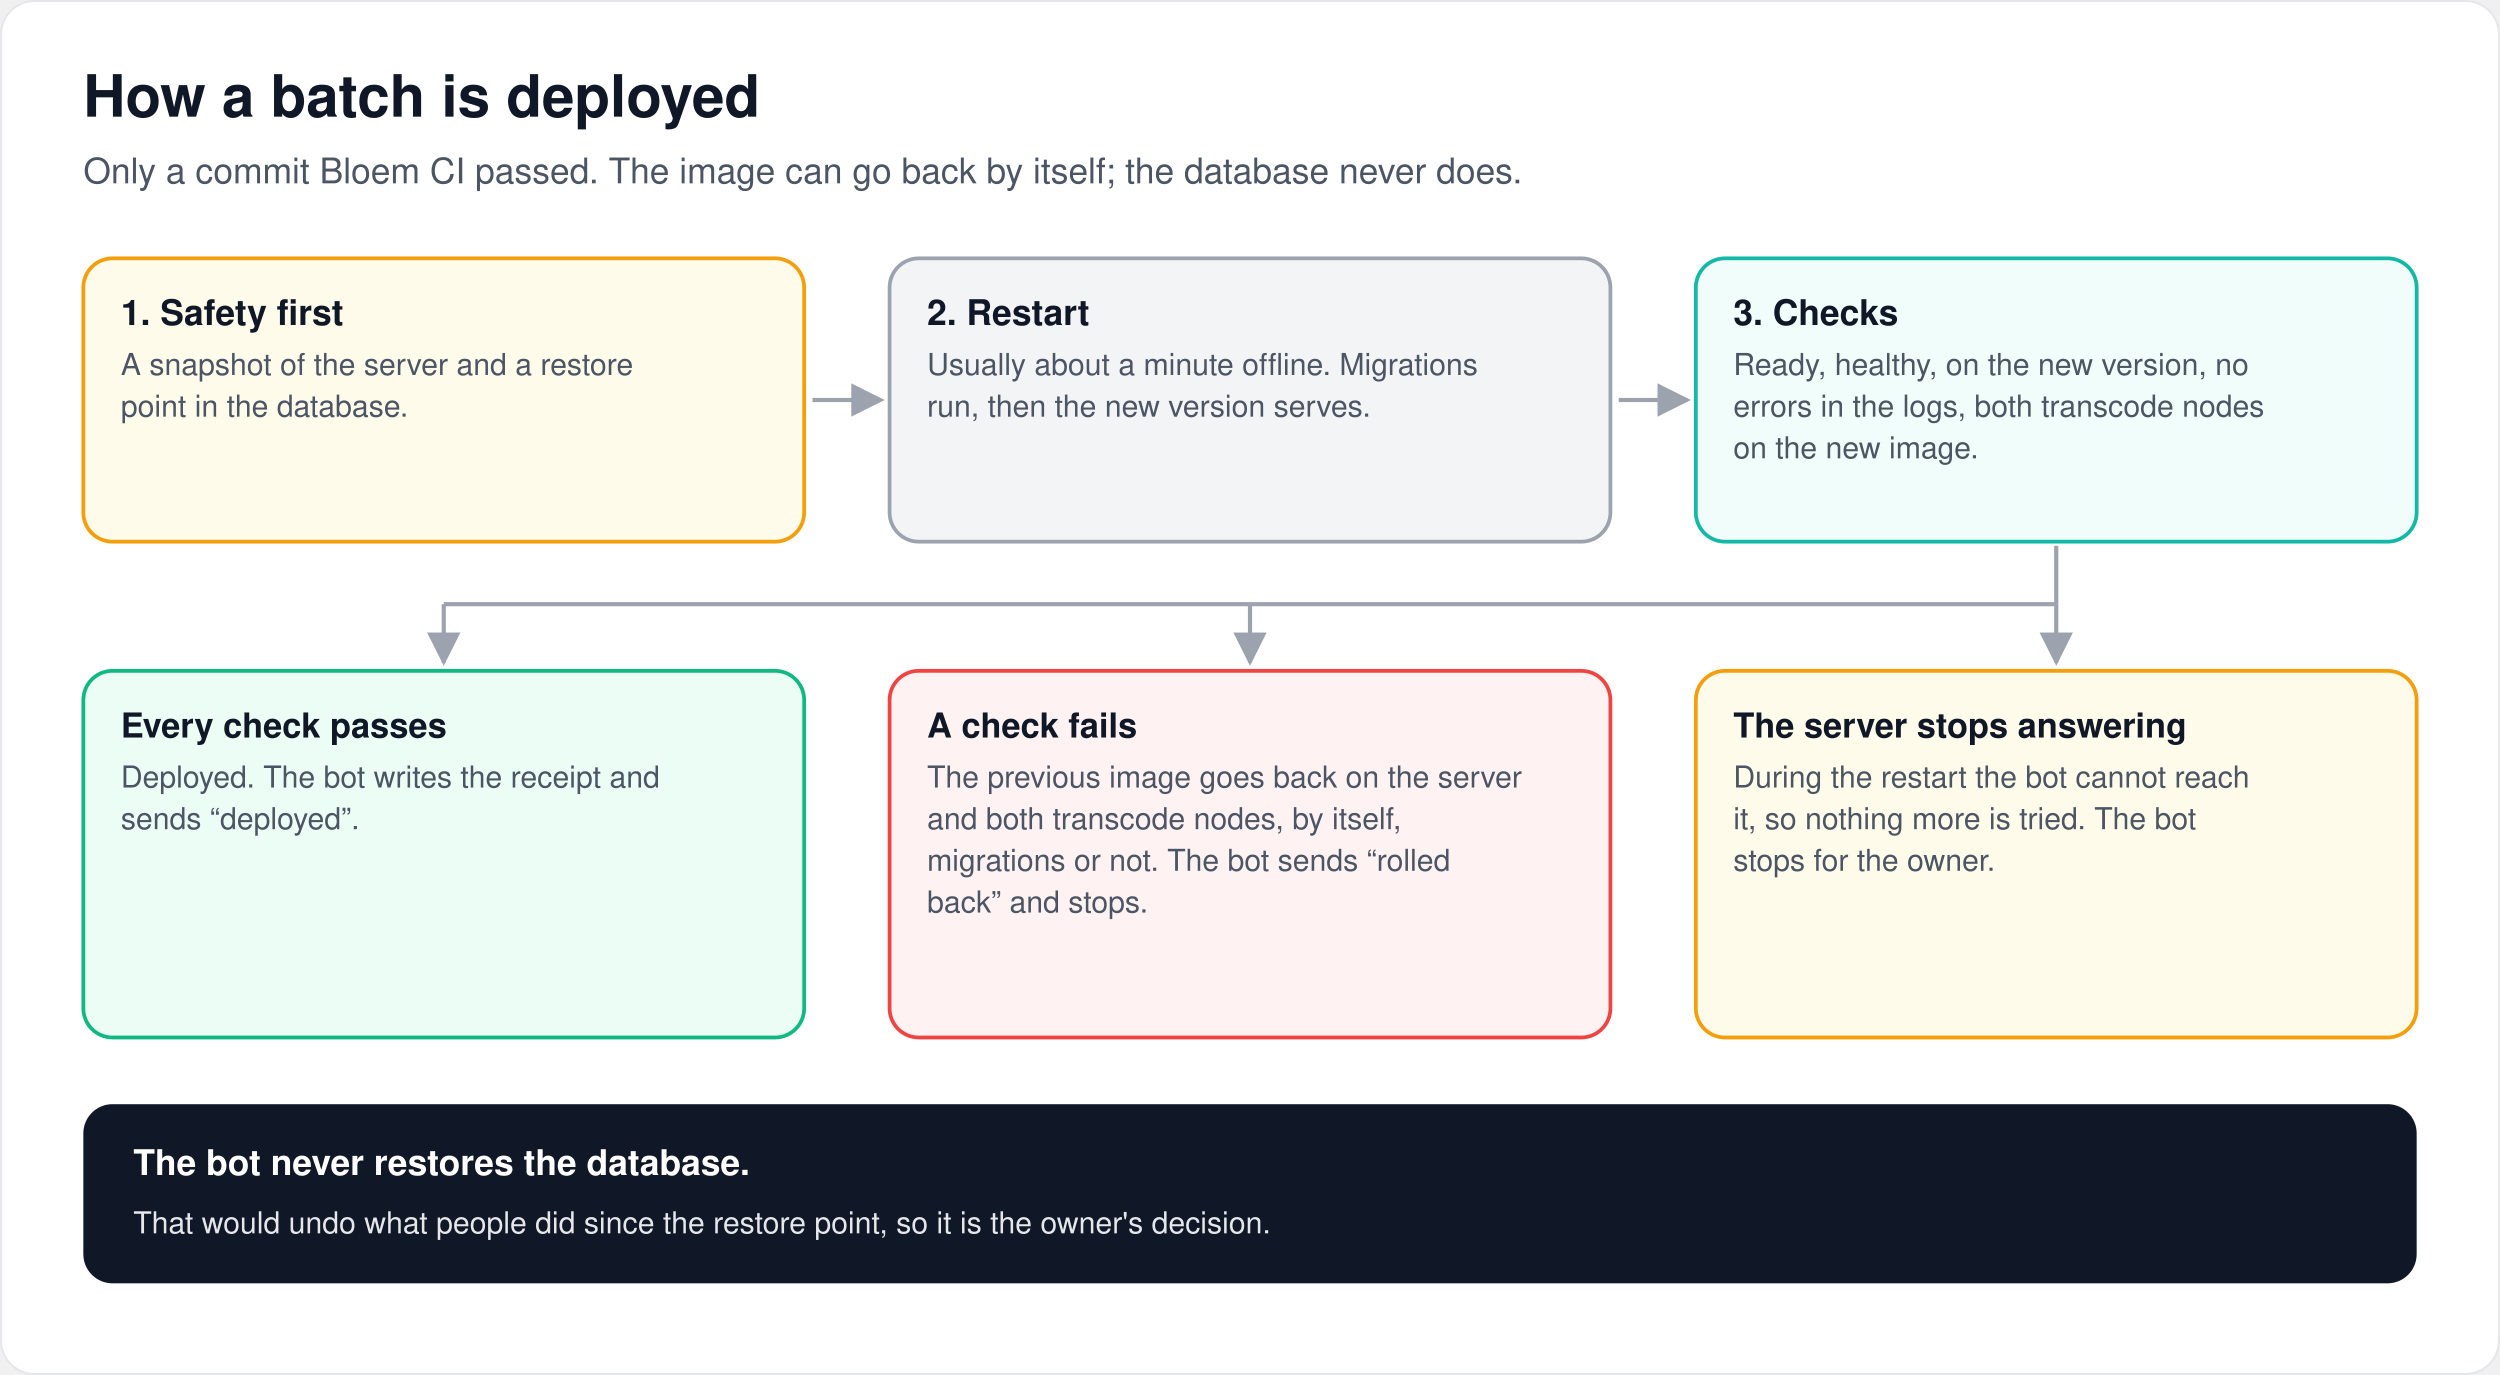
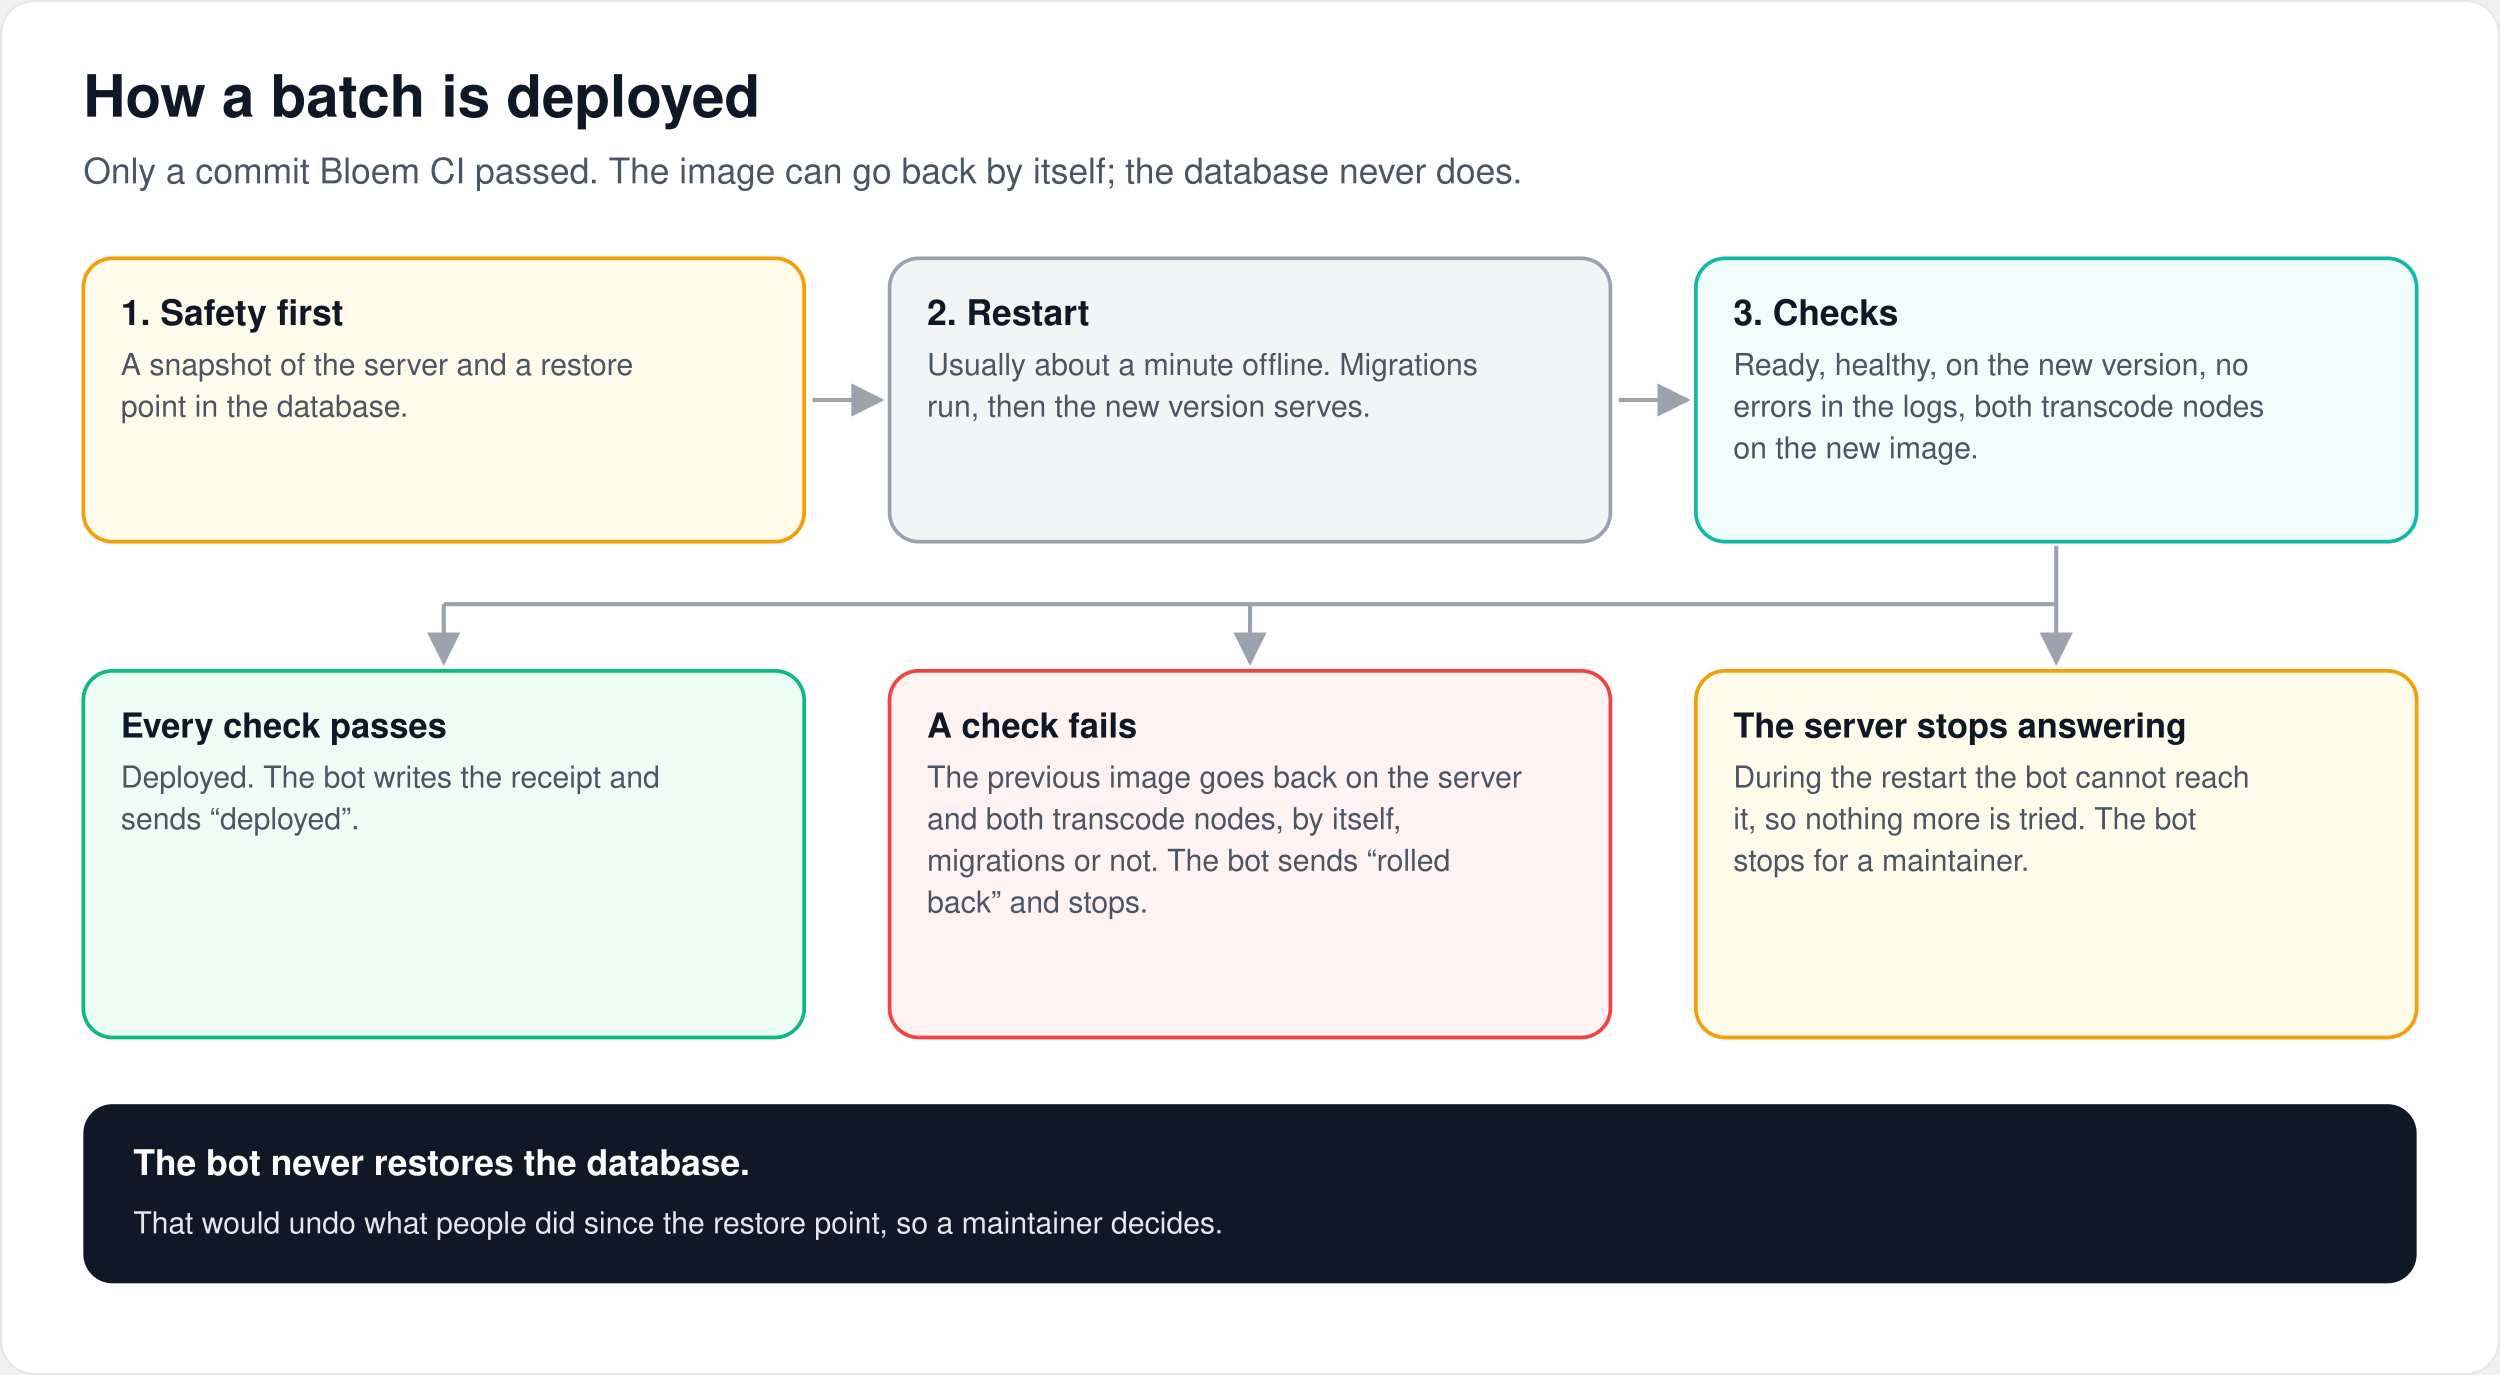
<svg xmlns="http://www.w3.org/2000/svg" width="1200" height="660" viewBox="0 0 1200 660" role="img" aria-labelledby="t d" font-family="'Segoe UI', 'Helvetica Neue', Helvetica, Arial, sans-serif">
  <defs>
    <marker id="arrow" viewBox="0 0 10 10" refX="9" refY="5" markerWidth="8" markerHeight="8" orient="auto-start-reverse">
      <path d="M0,0 L10,5 L0,10 z" fill="#9CA3AF" />
    </marker>
  </defs>
  <rect x="0.5" y="0.5" width="1199" height="659" rx="16" fill="#FFFFFF" stroke="#E5E7EB" />
  <text x="40" y="56" font-size="28" font-weight="700" fill="#101827" text-anchor="start">How a batch is deployed</text>
  <text x="40" y="88" font-size="17" font-weight="normal" fill="#4B5563" text-anchor="start">Only a commit Bloem CI passed. The image can go back by itself; the database never does.</text>
  <rect x="40" y="124" width="346" height="136" rx="14" fill="#FFFBEB" stroke="#F59E0B" stroke-width="1.8" />
  <text x="58" y="156" font-size="17" font-weight="700" fill="#101827" text-anchor="start">1. Safety first</text>
  <text x="58" y="180" font-size="14.5" font-weight="normal" fill="#4B5563" text-anchor="start">A snapshot of the server and a restore</text>
  <text x="58" y="200" font-size="14.5" font-weight="normal" fill="#4B5563" text-anchor="start">point in the database.</text>
  <line x1="390" y1="192" x2="423" y2="192" stroke="#9CA3AF" stroke-width="2" marker-end="url(#arrow)" />
  <rect x="427" y="124" width="346" height="136" rx="14" fill="#F3F4F6" stroke="#9CA3AF" stroke-width="1.8" />
  <text x="445" y="156" font-size="17" font-weight="700" fill="#101827" text-anchor="start">2. Restart</text>
  <text x="445" y="180" font-size="14.5" font-weight="normal" fill="#4B5563" text-anchor="start">Usually about a minute offline. Migrations</text>
  <text x="445" y="200" font-size="14.5" font-weight="normal" fill="#4B5563" text-anchor="start">run, then the new version serves.</text>
  <line x1="777" y1="192" x2="810" y2="192" stroke="#9CA3AF" stroke-width="2" marker-end="url(#arrow)" />
  <rect x="814" y="124" width="346" height="136" rx="14" fill="#F0FDFA" stroke="#14B8A6" stroke-width="1.8" />
  <text x="832" y="156" font-size="17" font-weight="700" fill="#101827" text-anchor="start">3. Checks</text>
  <text x="832" y="180" font-size="14.5" font-weight="normal" fill="#4B5563" text-anchor="start">Ready, healthy, on the new version, no</text>
  <text x="832" y="200" font-size="14.5" font-weight="normal" fill="#4B5563" text-anchor="start">errors in the logs, both transcode nodes</text>
  <text x="832" y="220" font-size="14.5" font-weight="normal" fill="#4B5563" text-anchor="start">on the new image.</text>
  <line x1="987" y1="262" x2="987" y2="290" stroke="#9CA3AF" stroke-width="2" />
  <line x1="213" y1="290" x2="987" y2="290" stroke="#9CA3AF" stroke-width="2" />
  <line x1="213" y1="290" x2="213" y2="318" stroke="#9CA3AF" stroke-width="2" marker-end="url(#arrow)" />
  <line x1="600" y1="290" x2="600" y2="318" stroke="#9CA3AF" stroke-width="2" marker-end="url(#arrow)" />
  <line x1="987" y1="290" x2="987" y2="318" stroke="#9CA3AF" stroke-width="2" marker-end="url(#arrow)" />
  <rect x="40" y="322" width="346" height="176" rx="14" fill="#ECFDF5" stroke="#10B981" stroke-width="1.8" />
  <text x="58" y="354" font-size="16.5" font-weight="700" fill="#101827" text-anchor="start">Every check passes</text>
  <text x="58" y="378" font-size="14.5" font-weight="normal" fill="#4B5563" text-anchor="start">Deployed. The bot writes the receipt and</text>
  <text x="58" y="398" font-size="14.5" font-weight="normal" fill="#4B5563" text-anchor="start">sends “deployed”.</text>
  <rect x="427" y="322" width="346" height="176" rx="14" fill="#FEF2F2" stroke="#EF4444" stroke-width="1.8" />
  <text x="445" y="354" font-size="16.5" font-weight="700" fill="#101827" text-anchor="start">A check fails</text>
  <text x="445" y="378" font-size="14.5" font-weight="normal" fill="#4B5563" text-anchor="start">The previous image goes back on the server</text>
  <text x="445" y="398" font-size="14.5" font-weight="normal" fill="#4B5563" text-anchor="start">and both transcode nodes, by itself,</text>
  <text x="445" y="418" font-size="14.5" font-weight="normal" fill="#4B5563" text-anchor="start">migrations or not. The bot sends “rolled</text>
  <text x="445" y="438" font-size="14.5" font-weight="normal" fill="#4B5563" text-anchor="start">back” and stops.</text>
  <rect x="814" y="322" width="346" height="176" rx="14" fill="#FFFBEB" stroke="#F59E0B" stroke-width="1.8" />
  <text x="832" y="354" font-size="16.5" font-weight="700" fill="#101827" text-anchor="start">The server stops answering</text>
  <text x="832" y="378" font-size="14.5" font-weight="normal" fill="#4B5563" text-anchor="start">During the restart the bot cannot reach</text>
  <text x="832" y="398" font-size="14.5" font-weight="normal" fill="#4B5563" text-anchor="start">it, so nothing more is tried. The bot</text>
-   <text x="832" y="418" font-size="14.5" font-weight="normal" fill="#4B5563" text-anchor="start">stops for the owner.</text>
+   <text x="832" y="418" font-size="14.5" font-weight="normal" fill="#4B5563" text-anchor="start">stops for a maintainer.</text>
  <rect x="40" y="530" width="1120" height="86" rx="14" fill="#101827" stroke="none" stroke-width="1.5" />
  <text x="64" y="564" font-size="17" font-weight="700" fill="#FFFFFF" text-anchor="start">The bot never restores the database.</text>
-   <text x="64" y="592" font-size="14.5" font-weight="normal" fill="#E5E7EB" text-anchor="start">That would undo what people did since the restore point, so it is the owner's decision.</text>
+   <text x="64" y="592" font-size="14.5" font-weight="normal" fill="#E5E7EB" text-anchor="start">That would undo what people did since the restore point, so a maintainer decides.</text>
</svg>
